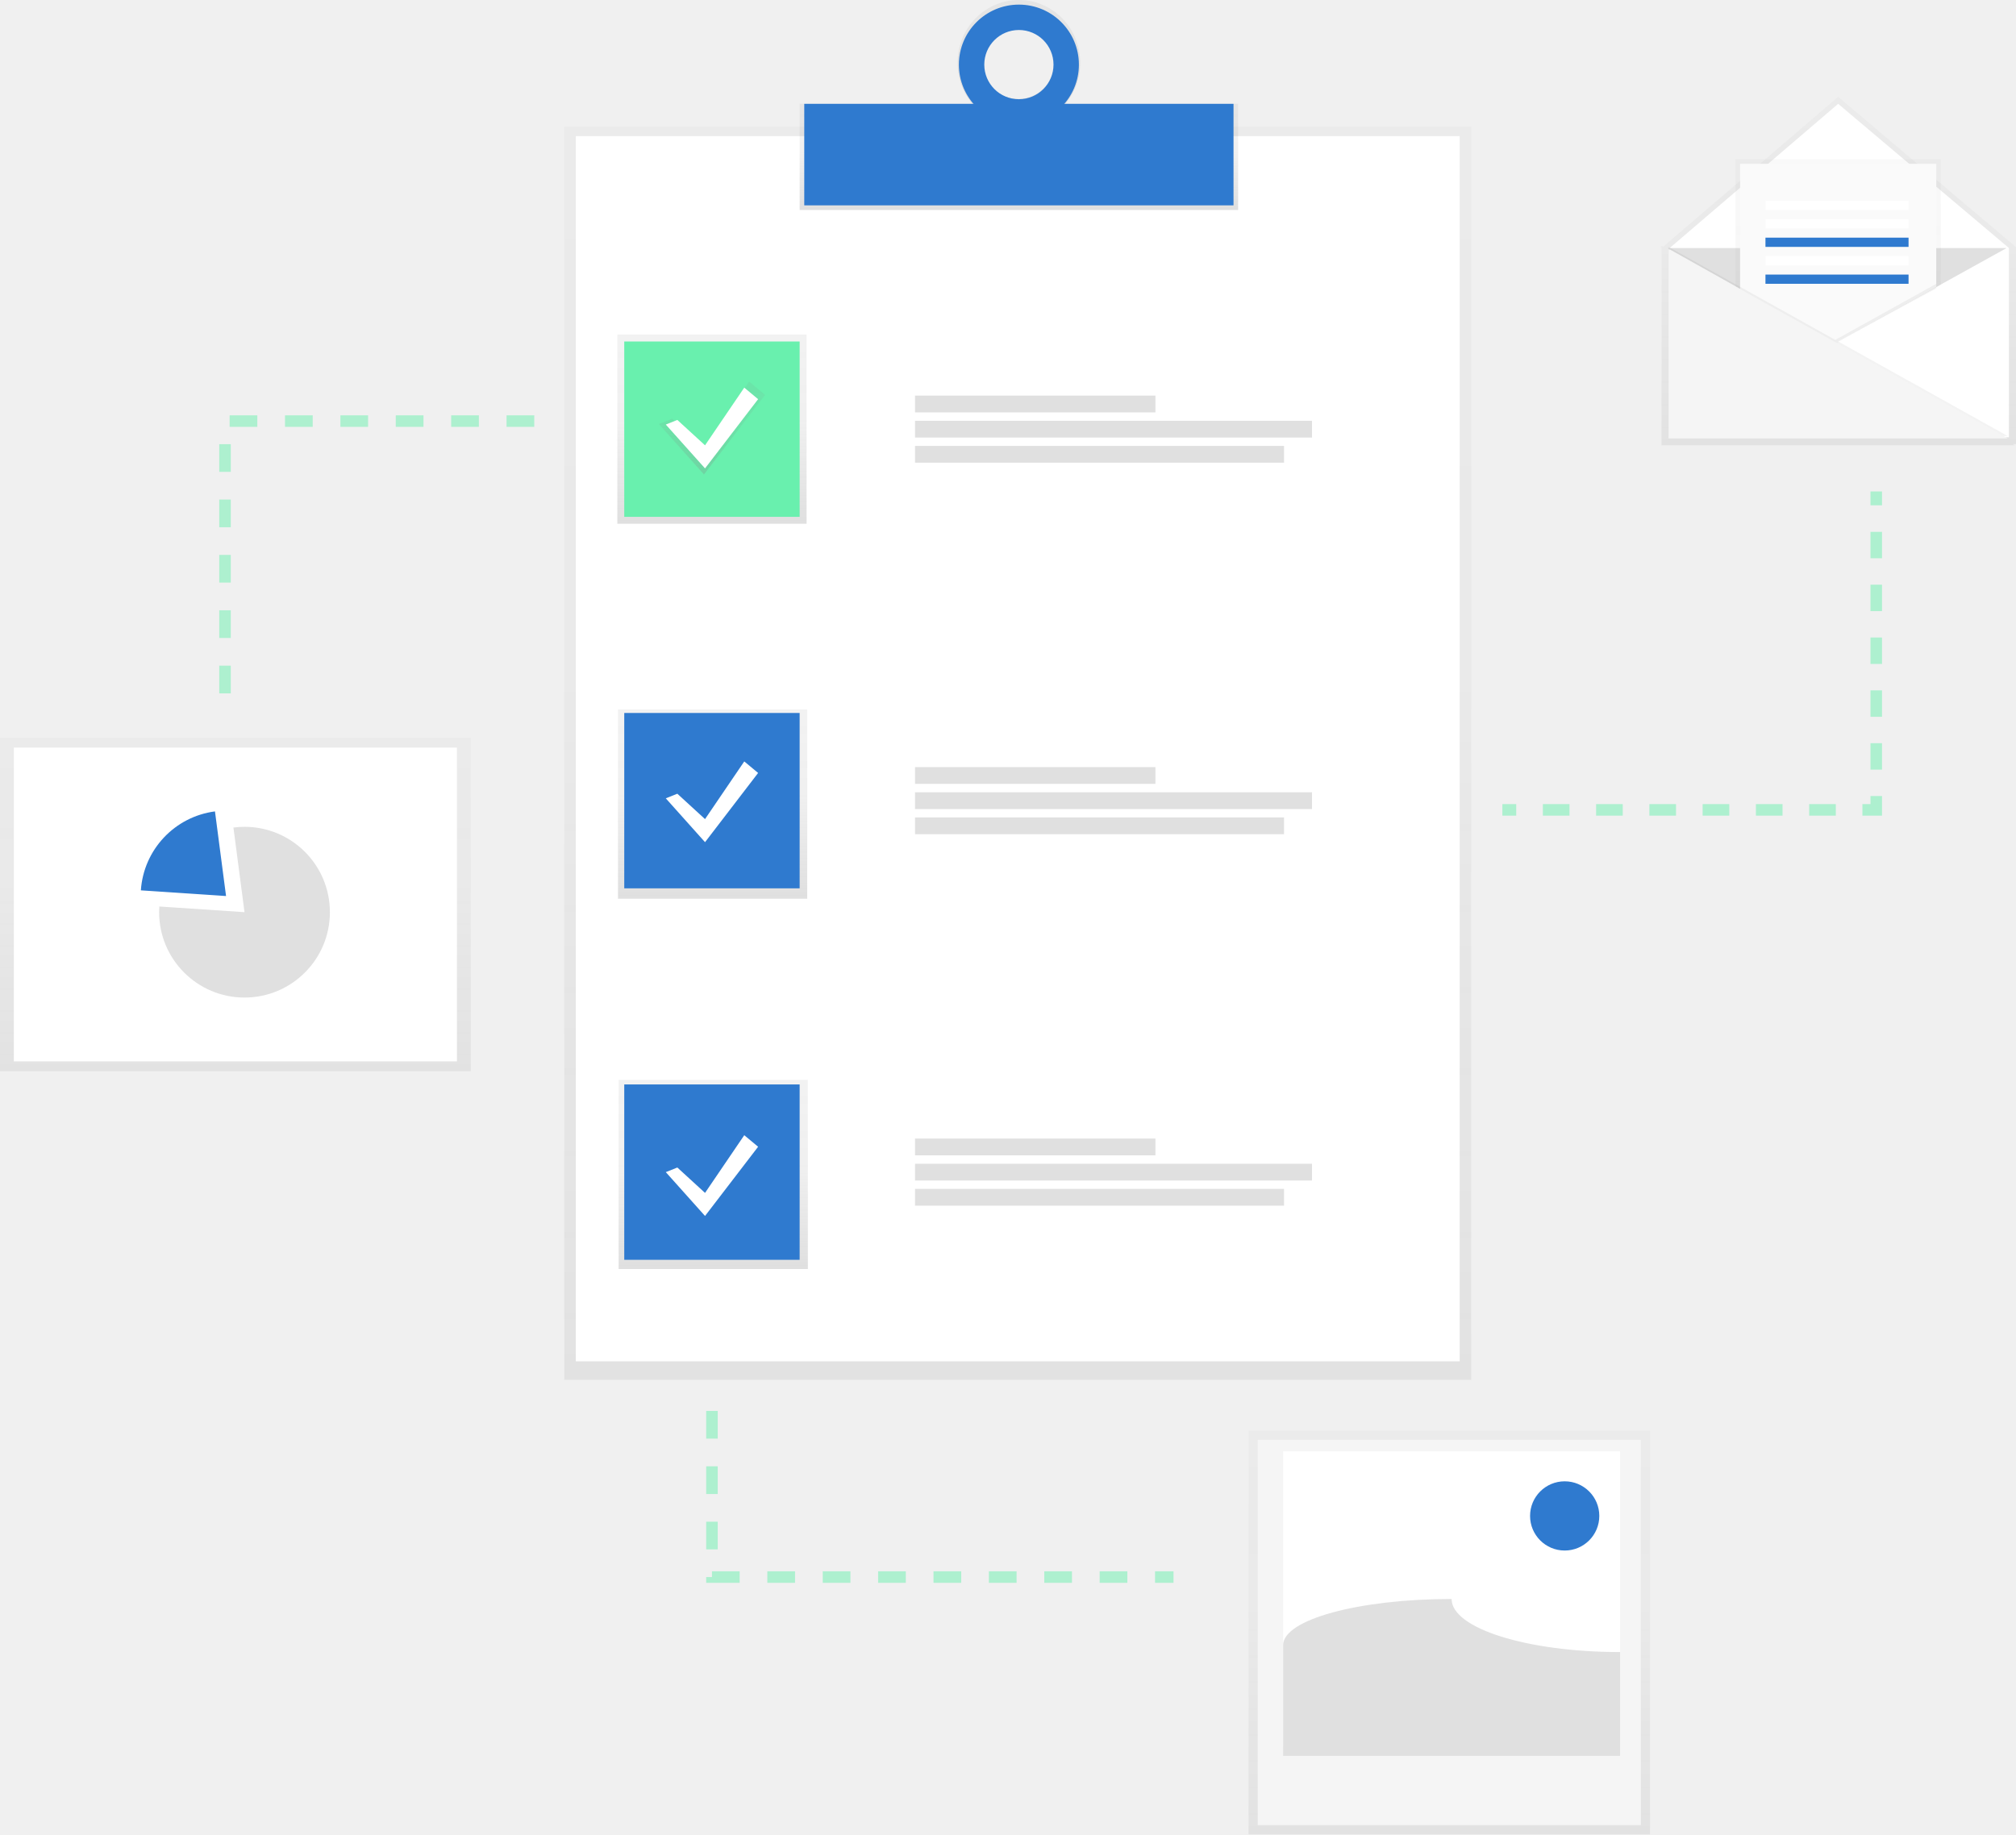
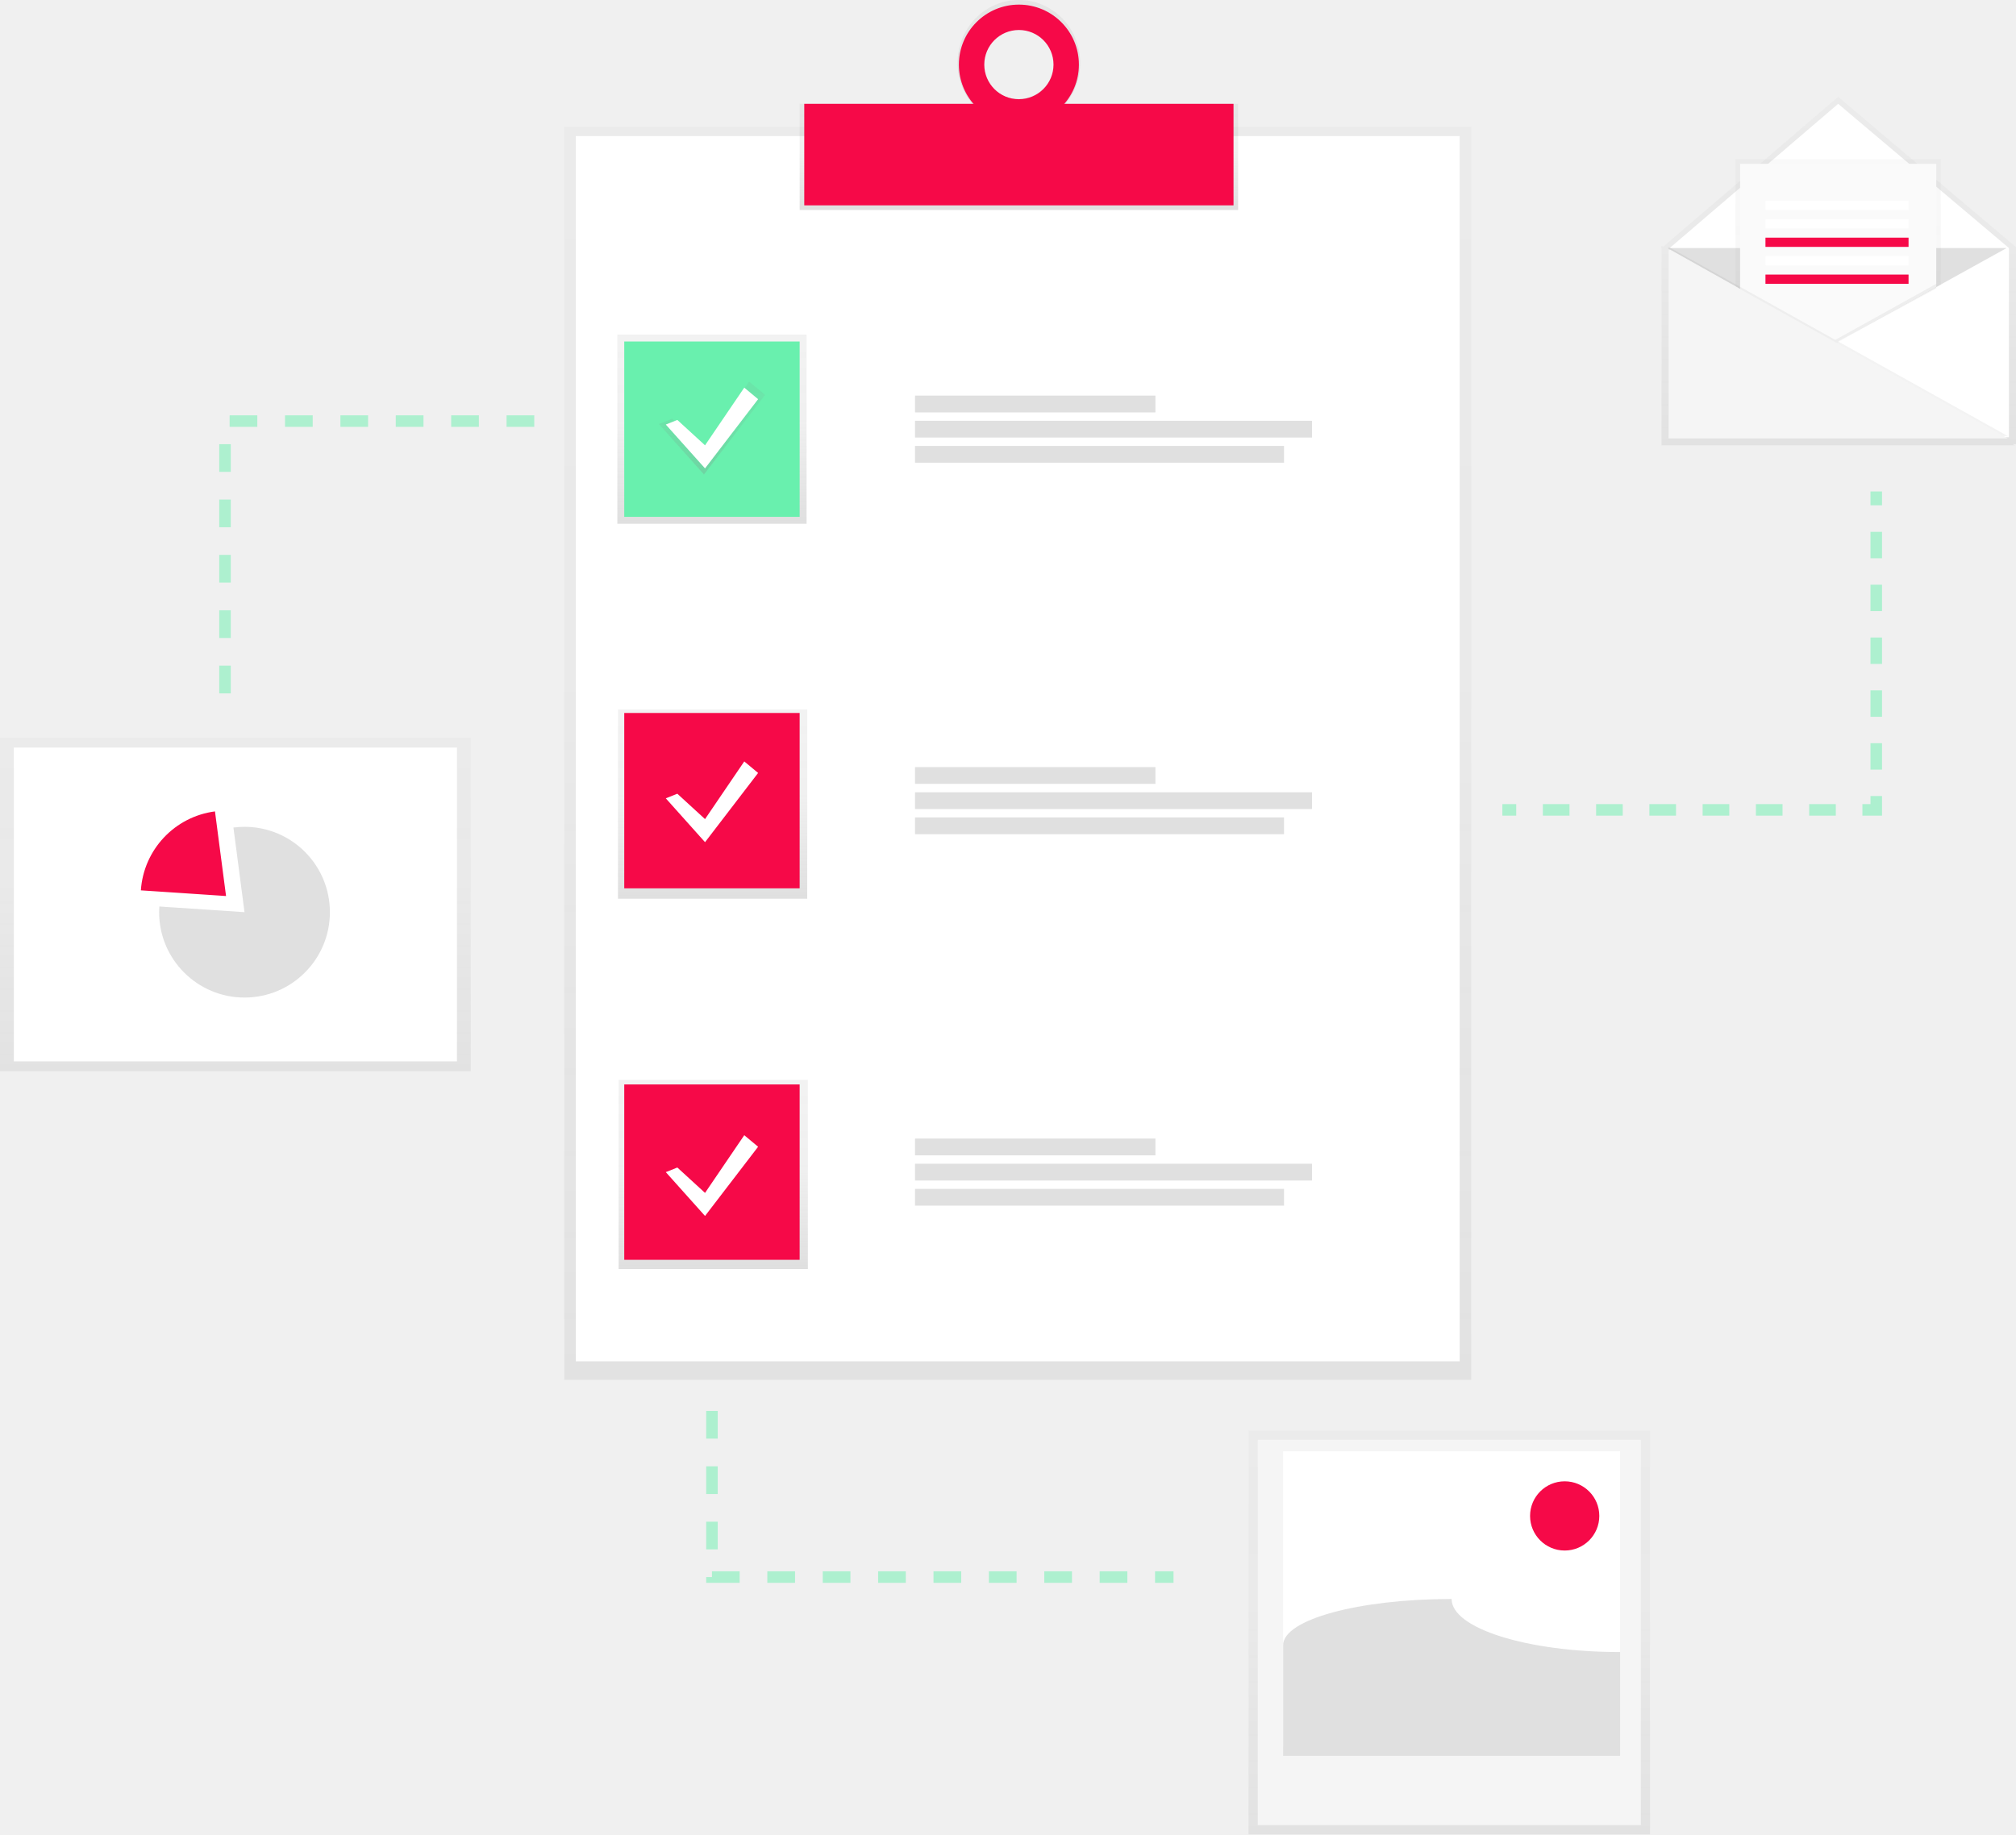
<svg xmlns="http://www.w3.org/2000/svg" xmlns:xlink="http://www.w3.org/1999/xlink" id="629dcec7-c063-4496-b40c-d8a33d01e794" data-name="Layer 1" width="873.56" height="795" viewBox="0 0 873.56 795">
  <defs>
    <linearGradient id="1ad885a6-086f-4584-b8fc-49709722d9e2" x1="441" y1="598" x2="441" y2="55" gradientUnits="userSpaceOnUse">
      <stop offset="0" stop-color="gray" stop-opacity="0.25" />
      <stop offset="0.54" stop-color="gray" stop-opacity="0.12" />
      <stop offset="1" stop-color="gray" stop-opacity="0.1" />
    </linearGradient>
    <linearGradient id="6f115915-dfc3-4eba-8ca8-4e2bf8885e02" x1="441.5" y1="91" x2="441.5" y2="44.98" xlink:href="#1ad885a6-086f-4584-b8fc-49709722d9e2" />
    <linearGradient id="4923b0dd-8e96-4c93-b583-a6b0ce88de70" x1="604.72" y1="106.89" x2="604.72" y2="52.5" xlink:href="#1ad885a6-086f-4584-b8fc-49709722d9e2" />
    <linearGradient id="ea587278-d59f-43ad-bda4-771cfa902fd4" x1="308.5" y1="227" x2="308.5" y2="145" xlink:href="#1ad885a6-086f-4584-b8fc-49709722d9e2" />
    <linearGradient id="e2b55b91-c252-4605-a1d1-0f99b0ab4047" x1="308.78" y1="389.5" x2="308.78" y2="307.5" xlink:href="#1ad885a6-086f-4584-b8fc-49709722d9e2" />
    <linearGradient id="76544af5-6047-4a4c-b2fc-a23f66c9d65b" x1="309.06" y1="550" x2="309.06" y2="468" xlink:href="#1ad885a6-086f-4584-b8fc-49709722d9e2" />
    <linearGradient id="daf008b2-47be-48c6-a376-1f125493a331" x1="308.5" y1="205.63" x2="308.5" y2="165.37" xlink:href="#1ad885a6-086f-4584-b8fc-49709722d9e2" />
    <linearGradient id="ebbb3683-2e35-4ba5-aa17-65e675e22e58" x1="796.5" y1="193" x2="796.5" y2="42" xlink:href="#1ad885a6-086f-4584-b8fc-49709722d9e2" />
    <linearGradient id="3d5714ec-ccf4-45ec-9ad7-6b8d237940bd" x1="796.5" y1="176" x2="796.5" y2="69" xlink:href="#1ad885a6-086f-4584-b8fc-49709722d9e2" />
    <linearGradient id="77e7c8c2-0f5e-4b8d-920a-2630d282c2c9" x1="628" y1="795" x2="628" y2="620" xlink:href="#1ad885a6-086f-4584-b8fc-49709722d9e2" />
    <linearGradient id="a6898519-96e7-44e1-b71e-df9c3f17d463" x1="102" y1="464.25" x2="102" y2="319.75" xlink:href="#1ad885a6-086f-4584-b8fc-49709722d9e2" />
  </defs>
  <g opacity="0.5">
    <rect x="244.5" y="55" width="393" height="543" fill="url(#1ad885a6-086f-4584-b8fc-49709722d9e2)" />
  </g>
  <rect x="249.5" y="59" width="383" height="531" fill="#fff" />
  <rect x="346.5" y="44.98" width="190" height="46.02" fill="url(#6f115915-dfc3-4eba-8ca8-4e2bf8885e02)" />
  <path d="M604.72,52.5c-14.67,0-26.56,12.18-26.56,27.2s11.89,27.2,26.56,27.2,26.56-12.18,26.56-27.2S619.39,52.5,604.72,52.5Zm0,42.89A15.69,15.69,0,1,1,620,79.7,15.51,15.51,0,0,1,604.72,95.39Z" transform="translate(-163.22 -52.5)" fill="url(#4923b0dd-8e96-4c93-b583-a6b0ce88de70)" />
-   <rect x="348.5" y="45" width="186" height="44" fill="#2f7acf" />
-   <path d="M604.72,54.5a26,26,0,1,0,26,26A26,26,0,0,0,604.72,54.5Zm0,41a15,15,0,1,1,15-15A15,15,0,0,1,604.72,95.5Z" transform="translate(-163.22 -52.5)" fill="#2f7acf" />
+   <rect x="348.5" y="45" width="186" height="44" fill="#f60948" />
+   <path d="M604.72,54.5a26,26,0,1,0,26,26A26,26,0,0,0,604.72,54.5Zm0,41a15,15,0,1,1,15-15A15,15,0,0,1,604.72,95.5Z" transform="translate(-163.22 -52.5)" fill="#f60948" />
  <rect x="267.5" y="145" width="82" height="82" fill="url(#ea587278-d59f-43ad-bda4-771cfa902fd4)" />
  <rect x="267.78" y="307.5" width="82" height="82" fill="url(#e2b55b91-c252-4605-a1d1-0f99b0ab4047)" />
  <rect x="268.06" y="468" width="82" height="82" fill="url(#76544af5-6047-4a4c-b2fc-a23f66c9d65b)" />
  <rect x="270.5" y="148" width="76" height="76" fill="#69f0ae" />
-   <rect x="270.5" y="309" width="76" height="76" fill="#2f7acf" />
-   <rect x="270.5" y="470" width="76" height="76" fill="#2f7acf" />
+   <rect x="270.5" y="309" width="76" height="76" fill="#f60948" />
+   <rect x="270.5" y="470" width="76" height="76" fill="#f60948" />
  <rect x="396.5" y="171.46" width="104.17" height="7.27" fill="#e0e0e0" />
  <rect x="396.5" y="182.37" width="172" height="7.27" fill="#e0e0e0" />
  <rect x="396.5" y="193.27" width="159.89" height="7.27" fill="#e0e0e0" />
  <rect x="396.5" y="332.46" width="104.17" height="7.27" fill="#e0e0e0" />
  <rect x="396.5" y="343.37" width="172" height="7.27" fill="#e0e0e0" />
  <rect x="396.5" y="354.27" width="159.89" height="7.27" fill="#e0e0e0" />
  <rect x="396.5" y="493.46" width="104.17" height="7.27" fill="#e0e0e0" />
  <rect x="396.5" y="504.37" width="172" height="7.27" fill="#e0e0e0" />
  <rect x="396.5" y="515.27" width="159.89" height="7.27" fill="#e0e0e0" />
  <polygon points="291.25 181.47 305.05 194.13 324.6 165.38 331.5 171.13 305.05 205.63 285.5 183.78 291.25 181.47" fill="url(#daf008b2-47be-48c6-a376-1f125493a331)" />
  <polygon points="293.5 182 305.5 193 322.5 168 328.5 173 305.5 203 288.5 184 293.5 182" fill="#fff" />
  <polygon points="293.5 344 305.5 355 322.5 330 328.5 335 305.5 365 288.5 346 293.5 344" fill="#fff" />
  <polygon points="293.5 506 305.5 517 322.5 492 328.5 497 305.5 527 288.5 508 293.5 506" fill="#fff" />
  <g opacity="0.5">
    <line x1="651" y1="351" x2="657" y2="351" fill="none" stroke="#69f0ae" stroke-miterlimit="10" stroke-width="5" />
    <line x1="668.54" y1="351" x2="801.23" y2="351" fill="none" stroke="#69f0ae" stroke-miterlimit="10" stroke-width="5" stroke-dasharray="11.54 11.54" />
    <polyline points="807 351 813 351 813 345" fill="none" stroke="#69f0ae" stroke-miterlimit="10" stroke-width="5" />
    <line x1="813" y1="333.55" x2="813" y2="224.73" fill="none" stroke="#69f0ae" stroke-miterlimit="10" stroke-width="5" stroke-dasharray="11.45 11.45" />
    <line x1="813" y1="219" x2="813" y2="213" fill="none" stroke="#69f0ae" stroke-miterlimit="10" stroke-width="5" />
  </g>
  <polyline points="231.5 182.5 97.5 182.5 97.5 308.5" fill="none" stroke="#69f0ae" stroke-miterlimit="10" stroke-width="5" stroke-dasharray="12" opacity="0.5" />
  <polyline points="308.5 611.5 308.5 683.5 508.5 683.5" fill="none" stroke="#69f0ae" stroke-miterlimit="10" stroke-width="5" stroke-dasharray="12" opacity="0.5" />
  <g opacity="0.5">
    <polygon points="873.56 107.09 796.5 42 720.64 106.95 719.96 106.57 719.96 107.09 719.44 107.09 719.96 107.38 719.96 107.61 719.96 191.96 719.96 193 873.04 193 872.11 192.48 873.56 192.48 873.56 107.09" fill="url(#ebbb3683-2e35-4ba5-aa17-65e675e22e58)" />
  </g>
  <polygon points="870.5 189.5 723.5 189.5 723.5 107.5 796.5 45 870.5 107.5 870.5 189.5" fill="#fff" />
  <polyline points="722.5 107.5 795.5 148.5 869.5 107.5" fill="#e0e0e0" />
  <g opacity="0.5">
    <polygon points="797.02 147.47 752 176 752 69 841 69 841 123.42 797.02 147.47" fill="url(#3d5714ec-ccf4-45ec-9ad7-6b8d237940bd)" />
  </g>
  <polygon points="797 148 754 176 754 71 839 71 839 124.4 797 148" fill="#fafafa" />
  <polygon points="723 189 870 189 723 107 723 189" opacity="0.05" />
  <polygon points="723 190 870 190 723 108 723 190" fill="#f5f5f5" />
  <rect x="765" y="87" width="62" height="4" fill="#fff" />
  <rect x="765" y="95" width="62" height="4" fill="#fff" />
-   <rect x="765" y="103" width="62" height="4" fill="#2f7acf" />
+   <rect x="765" y="103" width="62" height="4" fill="#f60948" />
  <rect x="765" y="111" width="62" height="4" fill="#fff" />
-   <rect x="765" y="119" width="62" height="4" fill="#2f7acf" />
+   <rect x="765" y="119" width="62" height="4" fill="#f60948" />
  <polygon points="839 125 839 123 795.26 147.31 796.45 147.97 839 125" opacity="0.05" />
  <g opacity="0.5">
    <rect x="541.02" y="620" width="173.95" height="175" fill="url(#77e7c8c2-0f5e-4b8d-920a-2630d282c2c9)" />
  </g>
  <rect x="545" y="624" width="166" height="167" fill="#f5f5f5" />
  <rect x="556" y="629" width="146" height="128" fill="#fff" />
  <path d="M865.22,768.5c-40.35,0-73-10.29-73-23-40.35,0-73,8.95-73,20v48h146Z" transform="translate(-163.22 -52.5)" fill="#e0e0e0" />
-   <circle cx="678" cy="657" r="15" fill="#2f7acf" />
+   <circle cx="678" cy="657" r="15" fill="#f60948" />
  <g opacity="0.5">
    <rect y="319.75" width="204" height="144.5" fill="url(#a6898519-96e7-44e1-b71e-df9c3f17d463)" />
  </g>
  <rect x="6" y="324" width="192" height="136" fill="#fff" />
  <path d="M269.17,410.84a37.29,37.29,0,0,0-4.8.32l4.8,36.68-36.91-2.46c-.05.81-.09,1.63-.09,2.46a37,37,0,1,0,37-37Z" transform="translate(-163.22 -52.5)" fill="#e0e0e0" />
-   <path d="M256.37,404.16a37,37,0,0,0-32.11,34.22l36.91,2.46Z" transform="translate(-163.22 -52.5)" fill="#2f7acf" />
+   <path d="M256.37,404.16a37,37,0,0,0-32.11,34.22l36.91,2.46Z" transform="translate(-163.22 -52.5)" fill="#f60948" />
</svg>
